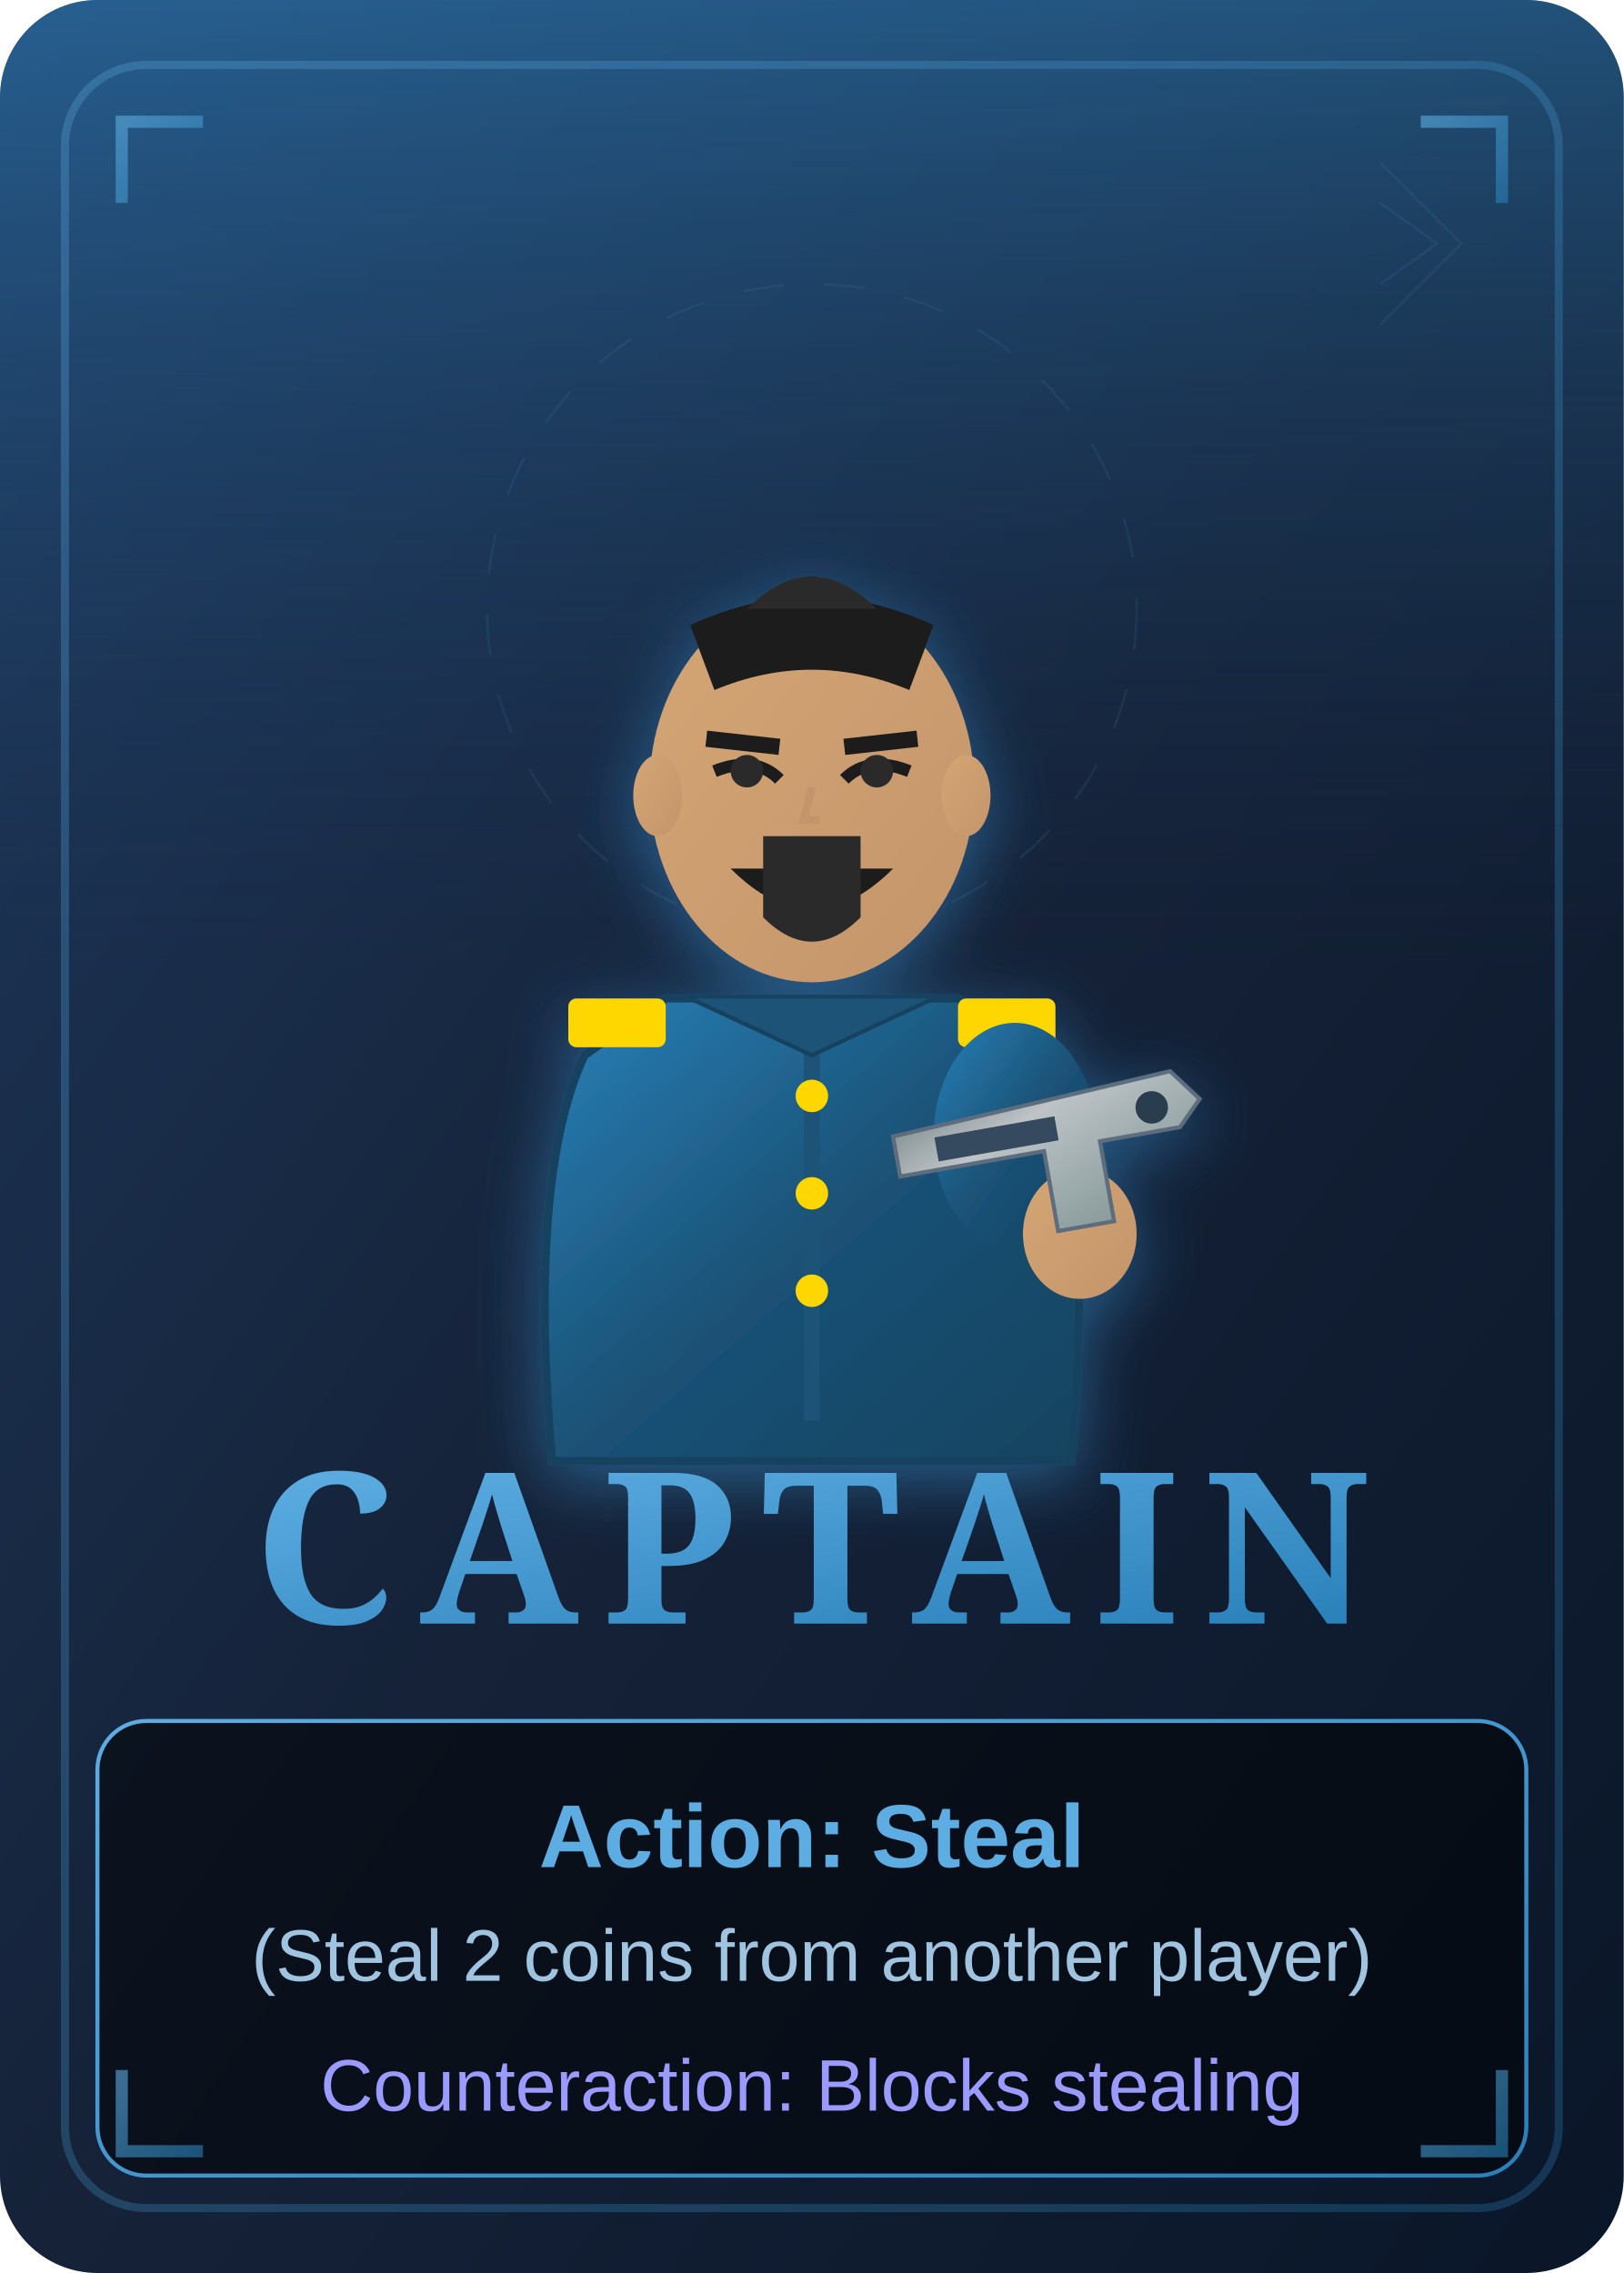
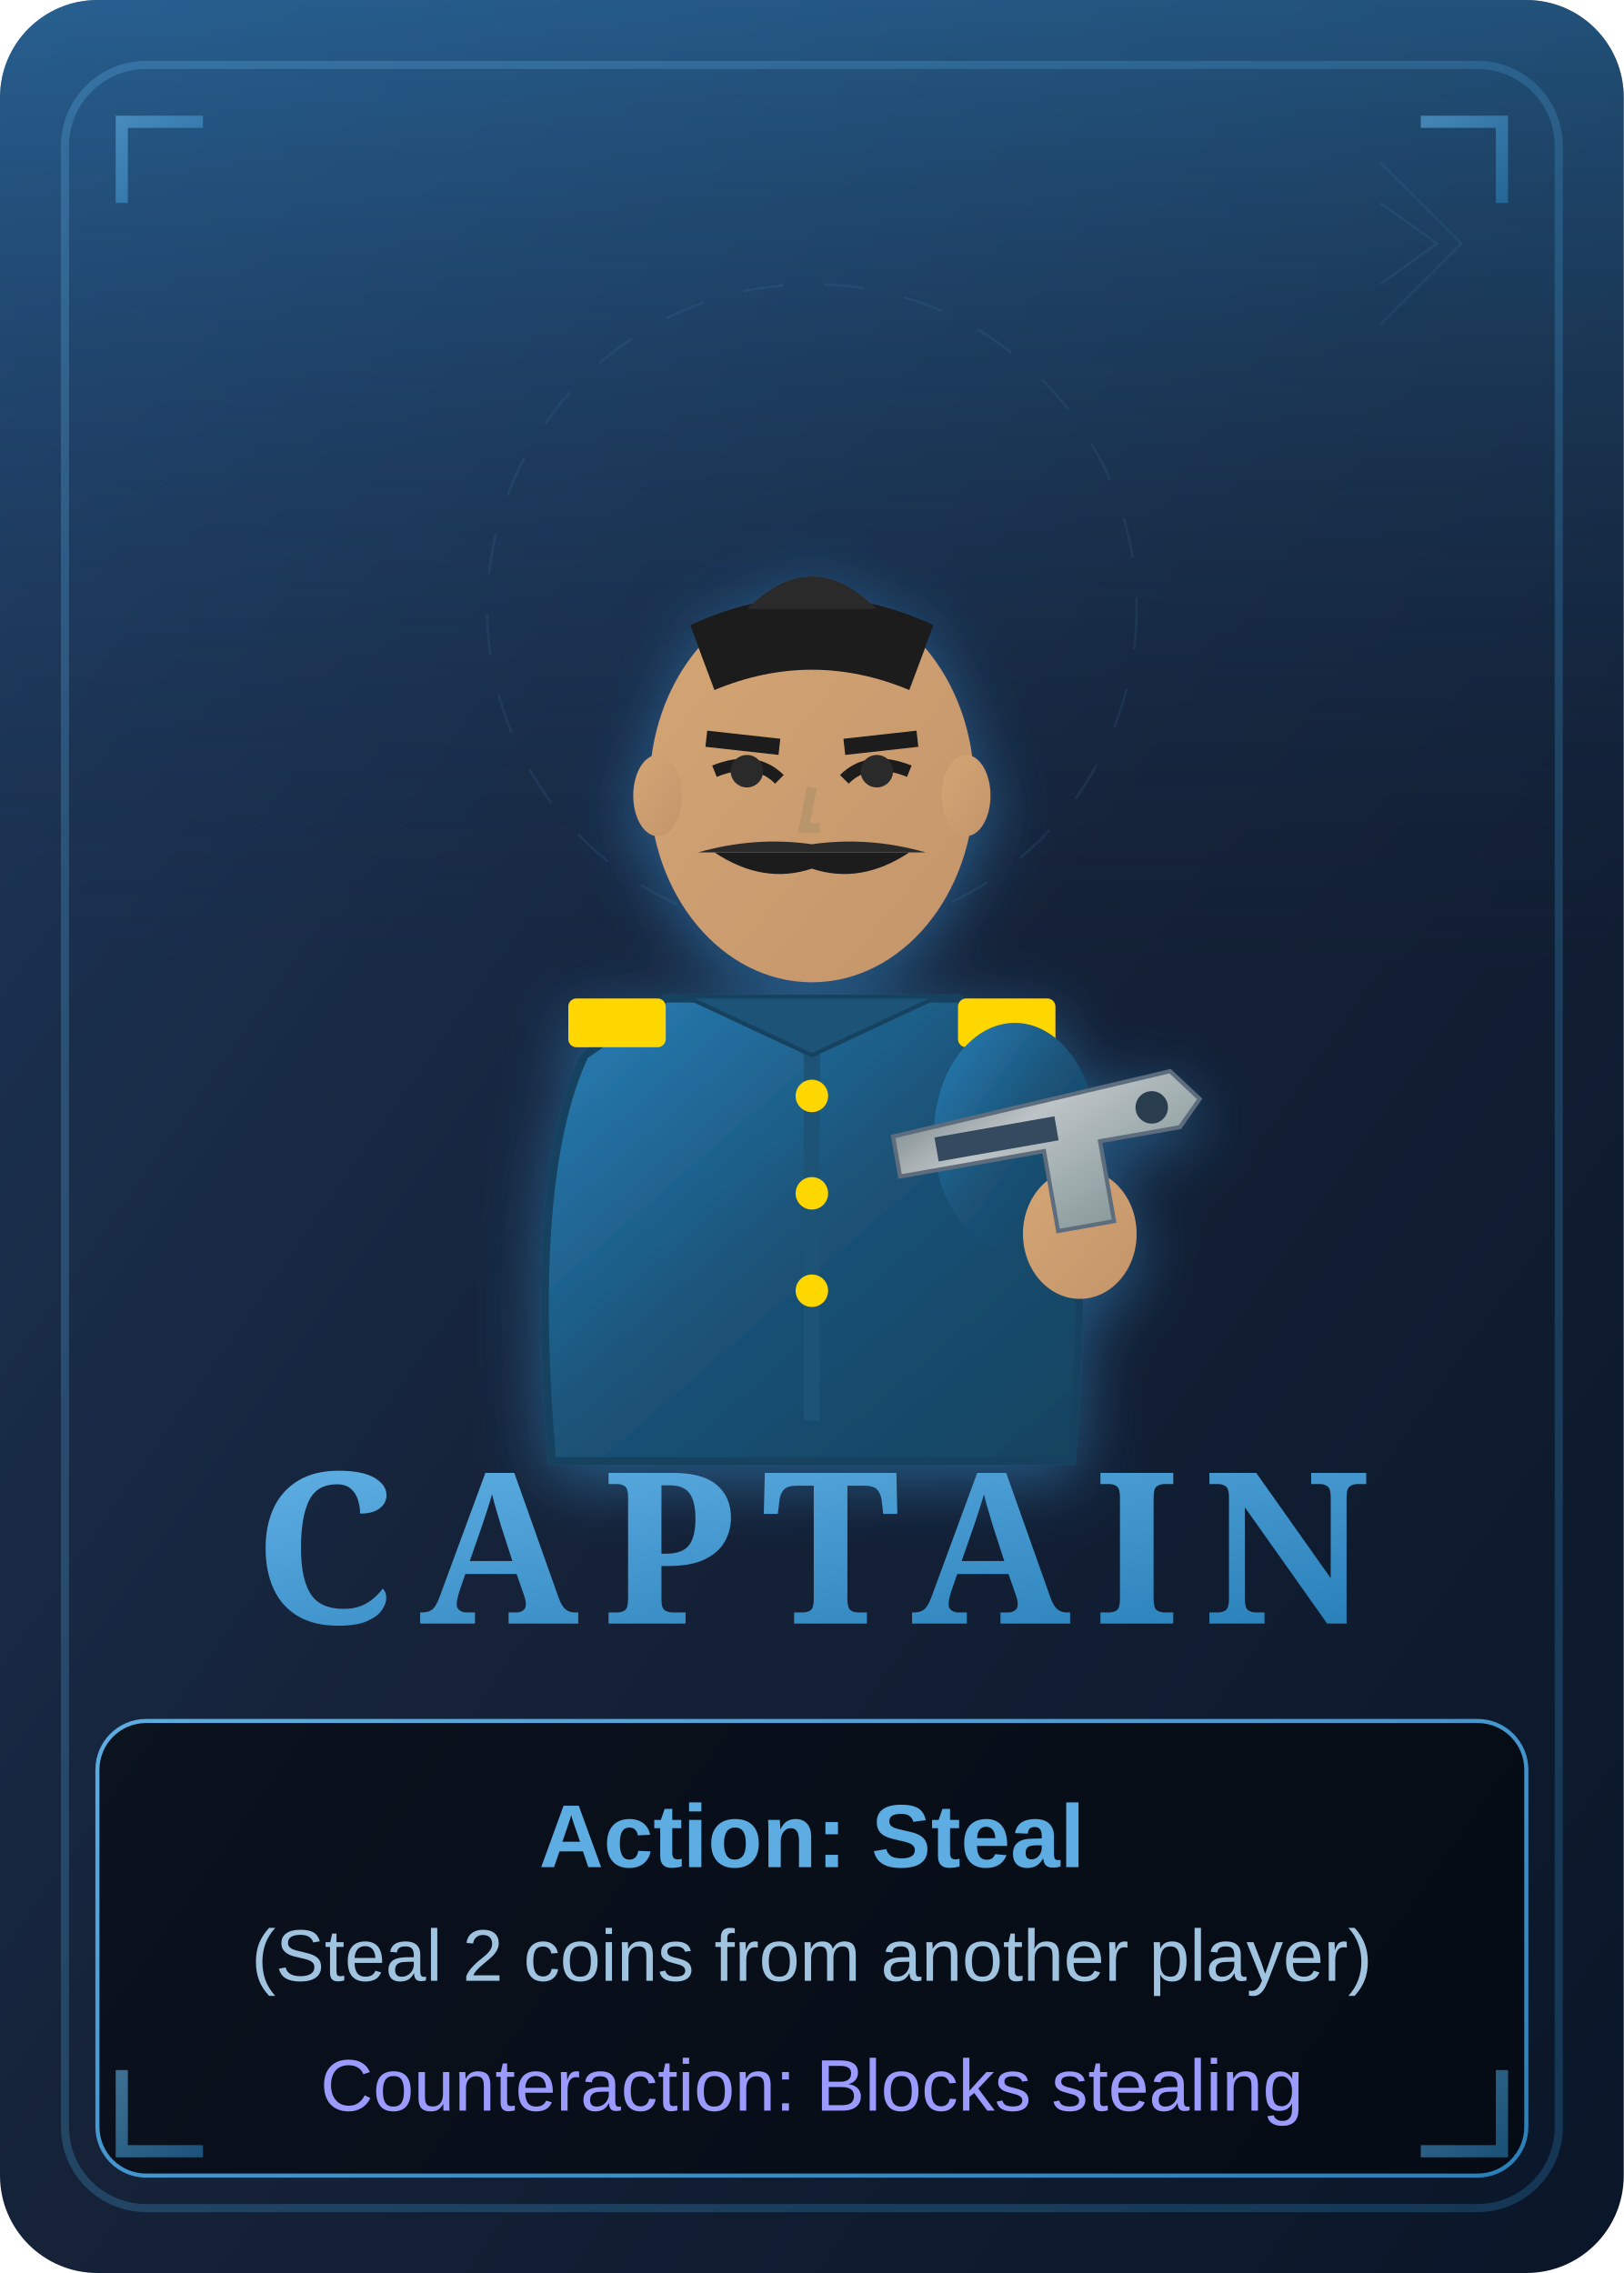
<svg xmlns="http://www.w3.org/2000/svg" viewBox="0 0 200 280">
  <defs>
    <linearGradient id="captainBg" x1="0%" y1="0%" x2="100%" y2="100%">
      <stop offset="0%" style="stop-color:#1e3a5f" />
      <stop offset="50%" style="stop-color:#152238" />
      <stop offset="100%" style="stop-color:#0a1628" />
    </linearGradient>
    <linearGradient id="captainAccent" x1="0%" y1="0%" x2="100%" y2="100%">
      <stop offset="0%" style="stop-color:#5dade2" />
      <stop offset="100%" style="stop-color:#2980b9" />
    </linearGradient>
    <linearGradient id="captainGlow" x1="50%" y1="0%" x2="50%" y2="100%">
      <stop offset="0%" style="stop-color:#3498db;stop-opacity:0.4" />
      <stop offset="100%" style="stop-color:#1e3a5f;stop-opacity:0" />
    </linearGradient>
    <linearGradient id="captainSkin" x1="0%" y1="0%" x2="100%" y2="100%">
      <stop offset="0%" style="stop-color:#d4a574" />
      <stop offset="100%" style="stop-color:#c4956a" />
    </linearGradient>
    <linearGradient id="captainUniform" x1="0%" y1="0%" x2="100%" y2="100%">
      <stop offset="0%" style="stop-color:#2980b9" />
      <stop offset="50%" style="stop-color:#1a5276" />
      <stop offset="100%" style="stop-color:#154360" />
    </linearGradient>
    <linearGradient id="metalGradient" x1="0%" y1="0%" x2="100%" y2="100%">
      <stop offset="0%" style="stop-color:#7f8c8d" />
      <stop offset="30%" style="stop-color:#bdc3c7" />
      <stop offset="70%" style="stop-color:#95a5a6" />
      <stop offset="100%" style="stop-color:#7f8c8d" />
    </linearGradient>
    <filter id="captainDropShadow">
      <feDropShadow dx="0" dy="2" stdDeviation="4" flood-color="#3498db" flood-opacity="0.5" />
    </filter>
  </defs>
  <rect width="200" height="280" rx="12" fill="url(#captainBg)" />
  <g opacity="0.1" stroke="#5dade2" stroke-width="0.3" fill="none">
    <circle cx="100" cy="75" r="40" stroke-dasharray="5,5" />
    <path d="M170 20 L180 30 L170 40" />
    <path d="M170 25 L177 30 L170 35" />
  </g>
  <rect x="0" y="0" width="200" height="120" rx="12" fill="url(#captainGlow)" />
  <rect x="8" y="8" width="184" height="264" rx="10" fill="none" stroke="url(#captainAccent)" stroke-width="1" opacity="0.3" />
  <g transform="translate(100, 95)" filter="url(#captainDropShadow)">
    <path d="M-32 85 Q-35 50 -28 35 L-18 28 L18 28 L28 35 Q35 50 32 85 Z" fill="url(#captainUniform)" stroke="#154360" stroke-width="1" />
    <line x1="0" y1="32" x2="0" y2="80" stroke="#1a5276" stroke-width="2" />
    <circle cx="0" cy="40" r="2" fill="#ffd700" />
    <circle cx="0" cy="52" r="2" fill="#ffd700" />
    <circle cx="0" cy="64" r="2" fill="#ffd700" />
    <rect x="-30" y="28" width="12" height="6" rx="1" fill="#ffd700" />
    <rect x="18" y="28" width="12" height="6" rx="1" fill="#ffd700" />
    <path d="M-15 28 L0 35 L15 28" fill="#1a5276" stroke="#154360" stroke-width="0.5" />
    <ellipse cx="0" cy="2" rx="20" ry="24" fill="url(#captainSkin)" />
    <path d="M-15 -18 Q0 -25 15 -18 L12 -10 Q0 -15 -12 -10 Z" fill="#1a1a1a" />
    <path d="M-8 -20 Q0 -28 8 -20" fill="#2c2c2c" />
-     <path d="M-10 12 Q0 22 10 12" fill="#1a1a1a" />
-     <path d="M-6 8 L-6 18 Q0 24 6 18 L6 8" fill="#2c2c2c" />
+     <path d="M-13 -4 L-4 -3" stroke="#1a1a1a" stroke-width="2" fill="none" />
+     <path d="M4 -3 L13 -4" stroke="#1a1a1a" stroke-width="2" fill="none" />
    <path d="M-12 0 Q-7 -2 -4 1" fill="none" stroke="#1a1a1a" stroke-width="1.5" />
    <circle cx="-8" cy="0" r="2" fill="#2c2c2c" />
    <path d="M4 1 Q7 -2 12 0" fill="none" stroke="#1a1a1a" stroke-width="1.5" />
    <circle cx="8" cy="0" r="2" fill="#2c2c2c" />
-     <path d="M-13 -4 L-4 -3" stroke="#1a1a1a" stroke-width="2" fill="none" />
-     <path d="M4 -3 L13 -4" stroke="#1a1a1a" stroke-width="2" fill="none" />
-     <path d="M0 2 L-1 6 L1 6" fill="none" stroke="#c4956a" stroke-width="1" />
+     <path d="M0 2 L-1 7 L1 7" fill="none" stroke="#b8956a" stroke-width="1.2" />
+     <path d="M-12 10 Q-6 14 0 12 Q6 14 12 10" fill="#1a1a1a" />
+     <path d="M-14 10 Q-7 8 0 9 Q7 8 14 10" fill="#2c2c2c" />
    <ellipse cx="-19" cy="3" rx="3" ry="5" fill="url(#captainSkin)" />
    <ellipse cx="19" cy="3" rx="3" ry="5" fill="url(#captainSkin)" />
    <g transform="translate(25, 45)">
      <ellipse cx="0" cy="0" rx="10" ry="14" fill="url(#captainUniform)" />
      <ellipse cx="8" cy="12" rx="7" ry="8" fill="url(#captainSkin)" />
      <g transform="translate(-15, 0) rotate(-10)">
        <path d="M0 0 L35 -2 L38 2 L35 5 L25 5 L25 15 L18 15 L18 5 L0 5 Z" fill="url(#metalGradient)" stroke="#5d6d7e" stroke-width="0.5" />
        <rect x="5" y="1" width="15" height="3" fill="#34495e" />
        <circle cx="32" cy="2" r="2" fill="#2c3e50" />
      </g>
    </g>
  </g>
  <text x="100" y="200" text-anchor="middle" fill="url(#captainAccent)" font-family="Georgia, serif" font-size="26" font-weight="bold" letter-spacing="3">CAPTAIN</text>
  <rect x="12" y="212" width="176" height="56" rx="6" fill="rgba(0,0,0,0.5)" stroke="url(#captainAccent)" stroke-width="0.5" />
  <text x="100" y="230" text-anchor="middle" fill="#5dade2" font-family="Arial, sans-serif" font-size="11" font-weight="bold">Action: Steal</text>
  <text x="100" y="244" text-anchor="middle" fill="#a0c4e0" font-family="Arial, sans-serif" font-size="9">(Steal 2 coins from another player)</text>
  <text x="100" y="260" text-anchor="middle" fill="#9b9bff" font-family="Arial, sans-serif" font-size="9">Counteraction: Blocks stealing</text>
  <path d="M15 25 L15 15 L25 15" fill="none" stroke="url(#captainAccent)" stroke-width="1.5" opacity="0.6" />
  <path d="M185 25 L185 15 L175 15" fill="none" stroke="url(#captainAccent)" stroke-width="1.5" opacity="0.6" />
  <path d="M15 255 L15 265 L25 265" fill="none" stroke="url(#captainAccent)" stroke-width="1.5" opacity="0.6" />
  <path d="M185 255 L185 265 L175 265" fill="none" stroke="url(#captainAccent)" stroke-width="1.5" opacity="0.6" />
</svg>
